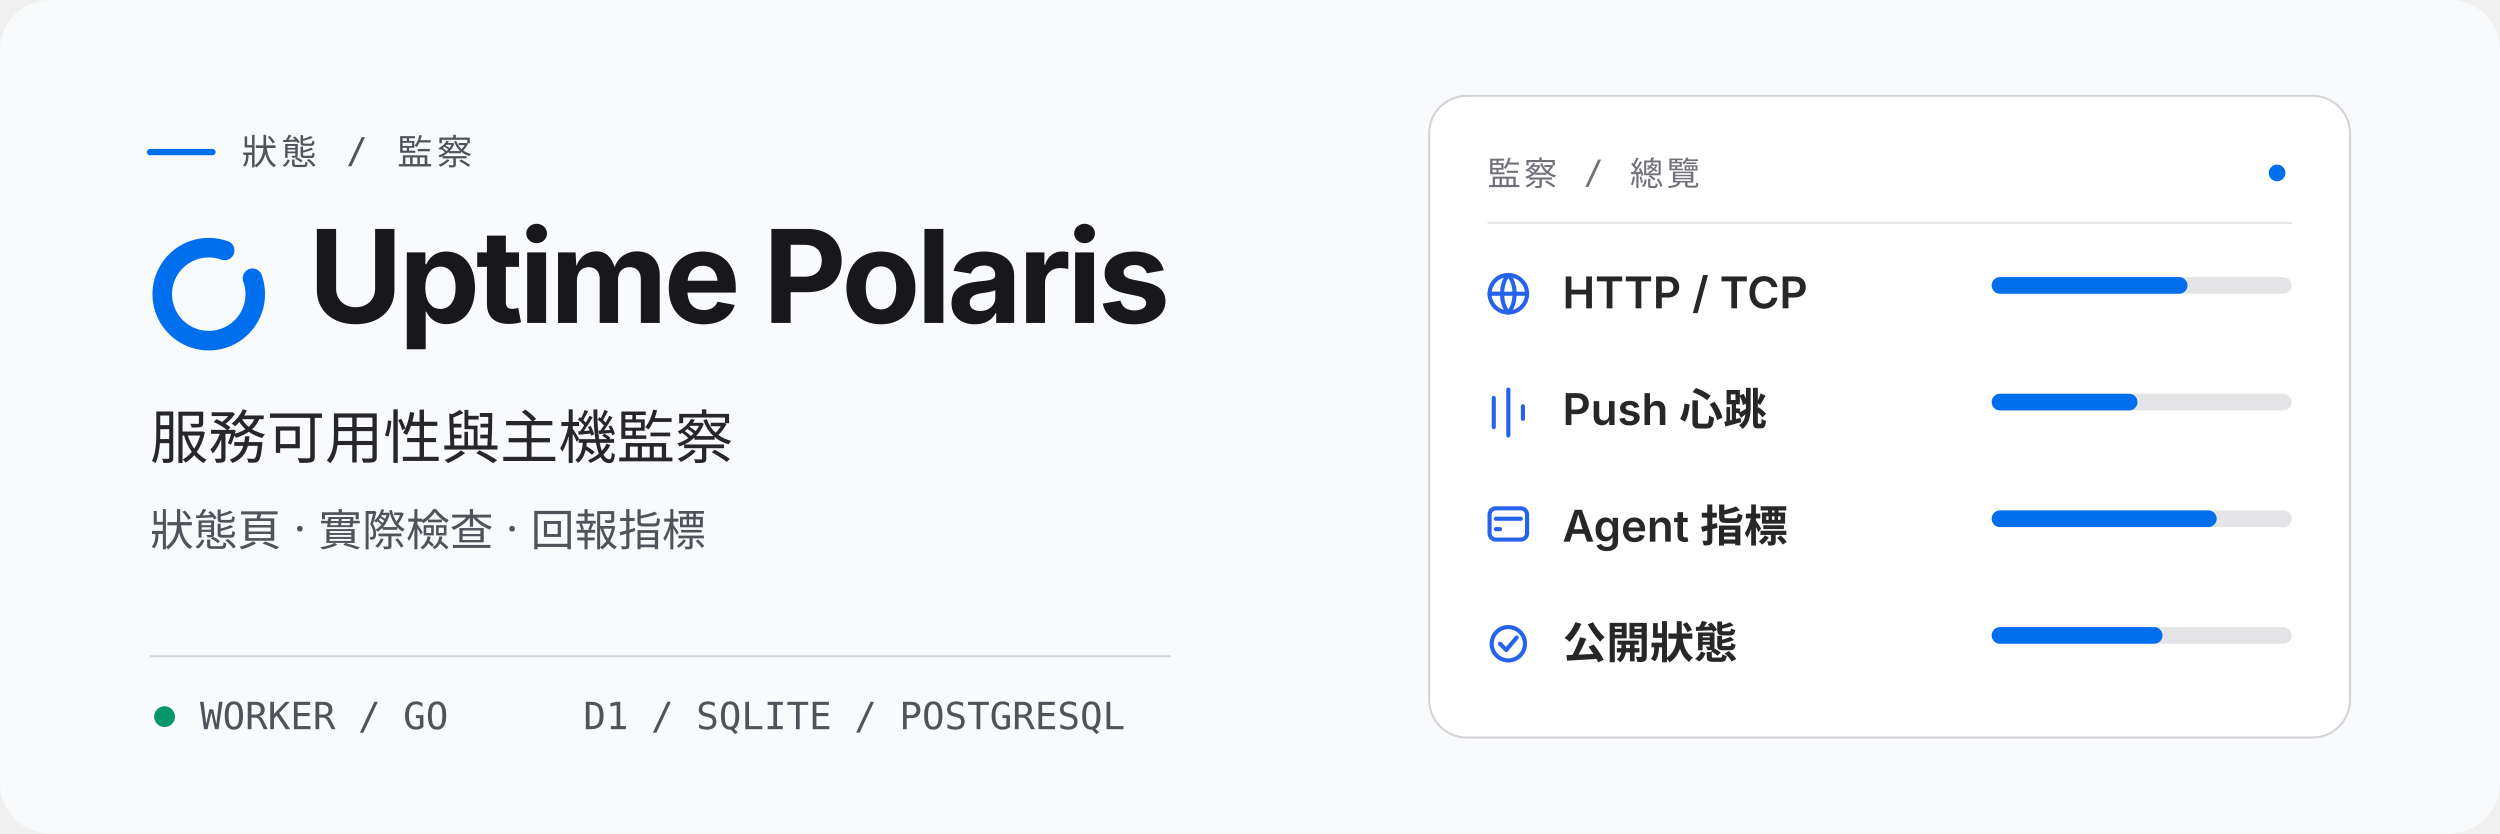
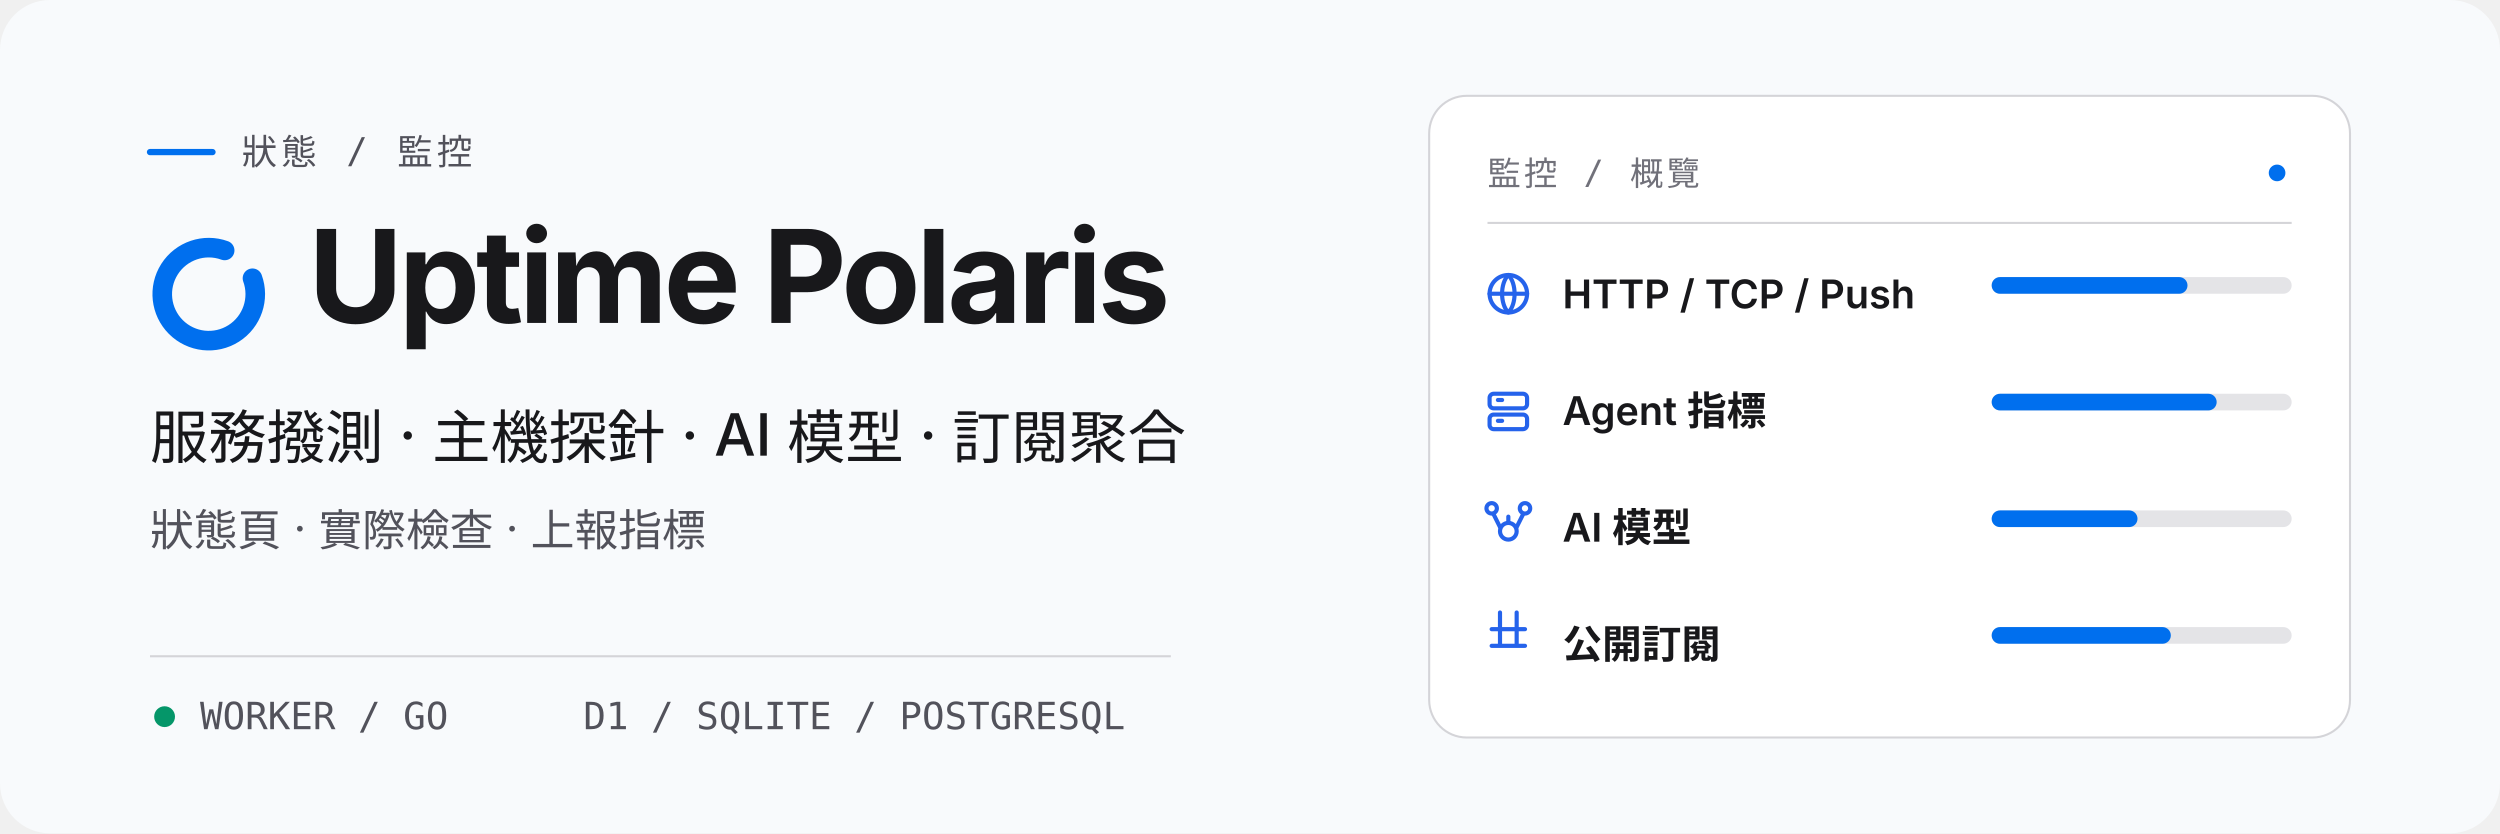
<svg xmlns="http://www.w3.org/2000/svg" width="1200" height="400" viewBox="0 0 1200 400" role="img" aria-labelledby="title desc">
  <rect width="1200" height="400" rx="24" fill="#f8fafc" />
  <path d="M72 73h30" stroke="#006fee" stroke-width="3" stroke-linecap="round" />
-   <text x="116" y="79" fill="#52525b" font-family="ui-monospace, SFMono-Regular, Menlo, Consolas, monospace" font-size="17" letter-spacing="2">狀態 / 監察</text>
+   <text x="116" y="79" fill="#52525b" font-family="ui-monospace, SFMono-Regular, Menlo, Consolas, monospace" font-size="17" letter-spacing="2">狀態 / 監控</text>
  <g transform="translate(72 113) scale(2.35) translate(-4 -4)">
    <path d="M24.93 12.75A9.5 9.5 0 1 1 19.25 7.07" fill="none" stroke="#006fee" stroke-width="4" stroke-linecap="round" />
  </g>
  <text x="148" y="155" fill="#18181b" font-family="-apple-system, BlinkMacSystemFont, Segoe UI, sans-serif" font-size="62" font-weight="700" letter-spacing="-2">Uptime Polaris</text>
-   <text x="72" y="220" fill="#27272a" font-family="-apple-system, BlinkMacSystemFont, Segoe UI, sans-serif" font-size="28" font-weight="500">服務可用性與主機監察</text>
-   <text x="72" y="262" fill="#52525b" font-family="-apple-system, BlinkMacSystemFont, Segoe UI, sans-serif" font-size="21">狀態頁 · 實際檢查 · 回報指標</text>
+   <text x="72" y="220" fill="#18181b" font-family="-apple-system, BlinkMacSystemFont, Segoe UI, sans-serif" font-size="28" font-weight="500">服務撥測 · 主機探針 · AI 模型 · 訂閱聚合</text>
+   <text x="72" y="262" fill="#52525b" font-family="-apple-system, BlinkMacSystemFont, Segoe UI, sans-serif" font-size="21">狀態頁 · 實際檢查 · 上報指標</text>
  <path d="M72 315h490" stroke="#d4d4d8" stroke-width="1" />
  <circle cx="79" cy="344" r="5" fill="#059669" />
  <text x="96" y="350" fill="#52525b" font-family="ui-monospace, SFMono-Regular, Menlo, Consolas, monospace" font-size="18">WORKER / GO</text>
  <text x="280" y="350" fill="#52525b" font-family="ui-monospace, SFMono-Regular, Menlo, Consolas, monospace" font-size="18">D1 / SQLITE / POSTGRESQL</text>
  <g transform="translate(686 46)">
    <rect width="442" height="308" rx="18" fill="#ffffff" stroke="#d4d4d8" />
-     <text x="28" y="43" fill="#71717a" font-family="ui-monospace, SFMono-Regular, Menlo, Consolas, monospace" font-size="16" letter-spacing="1.5">監察 / 總覽</text>
+     <text x="28" y="43" fill="#71717a" font-family="ui-monospace, SFMono-Regular, Menlo, Consolas, monospace" font-size="16" letter-spacing="1.5">監控 / 概覽</text>
    <circle cx="407" cy="37" r="4" fill="#006fee" />
-     <path d="M28 61h386" stroke="#e4e4e7" />
-     <g font-family="-apple-system, BlinkMacSystemFont, Segoe UI, sans-serif" font-size="21" font-weight="600" fill="#27272a">
-       <text x="64" y="102">HTTP / TCP</text>
-       <text x="64" y="158">Push 心跳</text>
-       <text x="64" y="214">Agent 指標</text>
-       <text x="64" y="270">公開狀態</text>
+     <path d="M28 61h386" stroke="#d4d4d8" />
+     <g font-family="-apple-system, BlinkMacSystemFont, Segoe UI, sans-serif" font-size="19" font-weight="600" fill="#18181b">
+       <text x="64" y="102">HTTP / TCP / Push</text>
+       <text x="64" y="158">Agent 指標</text>
+       <text x="64" y="214">AI 模型</text>
+       <text x="64" y="270">公開訂閱</text>
    </g>
    <g fill="none" stroke="#2563eb" stroke-width="2" stroke-linecap="round" stroke-linejoin="round">
      <circle cx="38" cy="95" r="9" />
      <path d="M29 95h18M38 86c-4 4-4 14 0 18M38 86c4 4 4 14 0 18" />
-       <path d="M31 145v14m7-18v22m7-14v6" />
-       <rect x="29" y="198" width="18" height="15" rx="3" />
-       <path d="M32 203h12M32 208h2" />
-       <circle cx="38" cy="263" r="8" />
-       <path d="m34 263 3 3 5-6" />
+       <rect x="29" y="143" width="18" height="7" rx="2" />
+       <rect x="29" y="153" width="18" height="7" rx="2" />
+       <path d="M33 146h2M33 156h2" />
+       <circle cx="38" cy="209" r="4" />
+       <circle cx="30" cy="198" r="2.5" />
+       <circle cx="46" cy="198" r="2.5" />
+       <path d="M38 205v-3M34 207l-3-6M42 207l3-6" />
+       <path d="M30 256h16M30 264h16M34 248v16M42 248v16" />
    </g>
    <g fill="#e4e4e7">
      <rect x="270" y="87" width="144" height="8" rx="4" />
      <rect x="270" y="143" width="144" height="8" rx="4" />
      <rect x="270" y="199" width="144" height="8" rx="4" />
      <rect x="270" y="255" width="144" height="8" rx="4" />
    </g>
    <g fill="#006fee">
      <rect x="270" y="87" width="94" height="8" rx="4" />
-       <rect x="270" y="143" width="70" height="8" rx="4" />
-       <rect x="270" y="199" width="108" height="8" rx="4" />
-       <rect x="270" y="255" width="82" height="8" rx="4" />
+       <rect x="270" y="143" width="108" height="8" rx="4" />
+       <rect x="270" y="199" width="70" height="8" rx="4" />
+       <rect x="270" y="255" width="86" height="8" rx="4" />
    </g>
  </g>
</svg>
